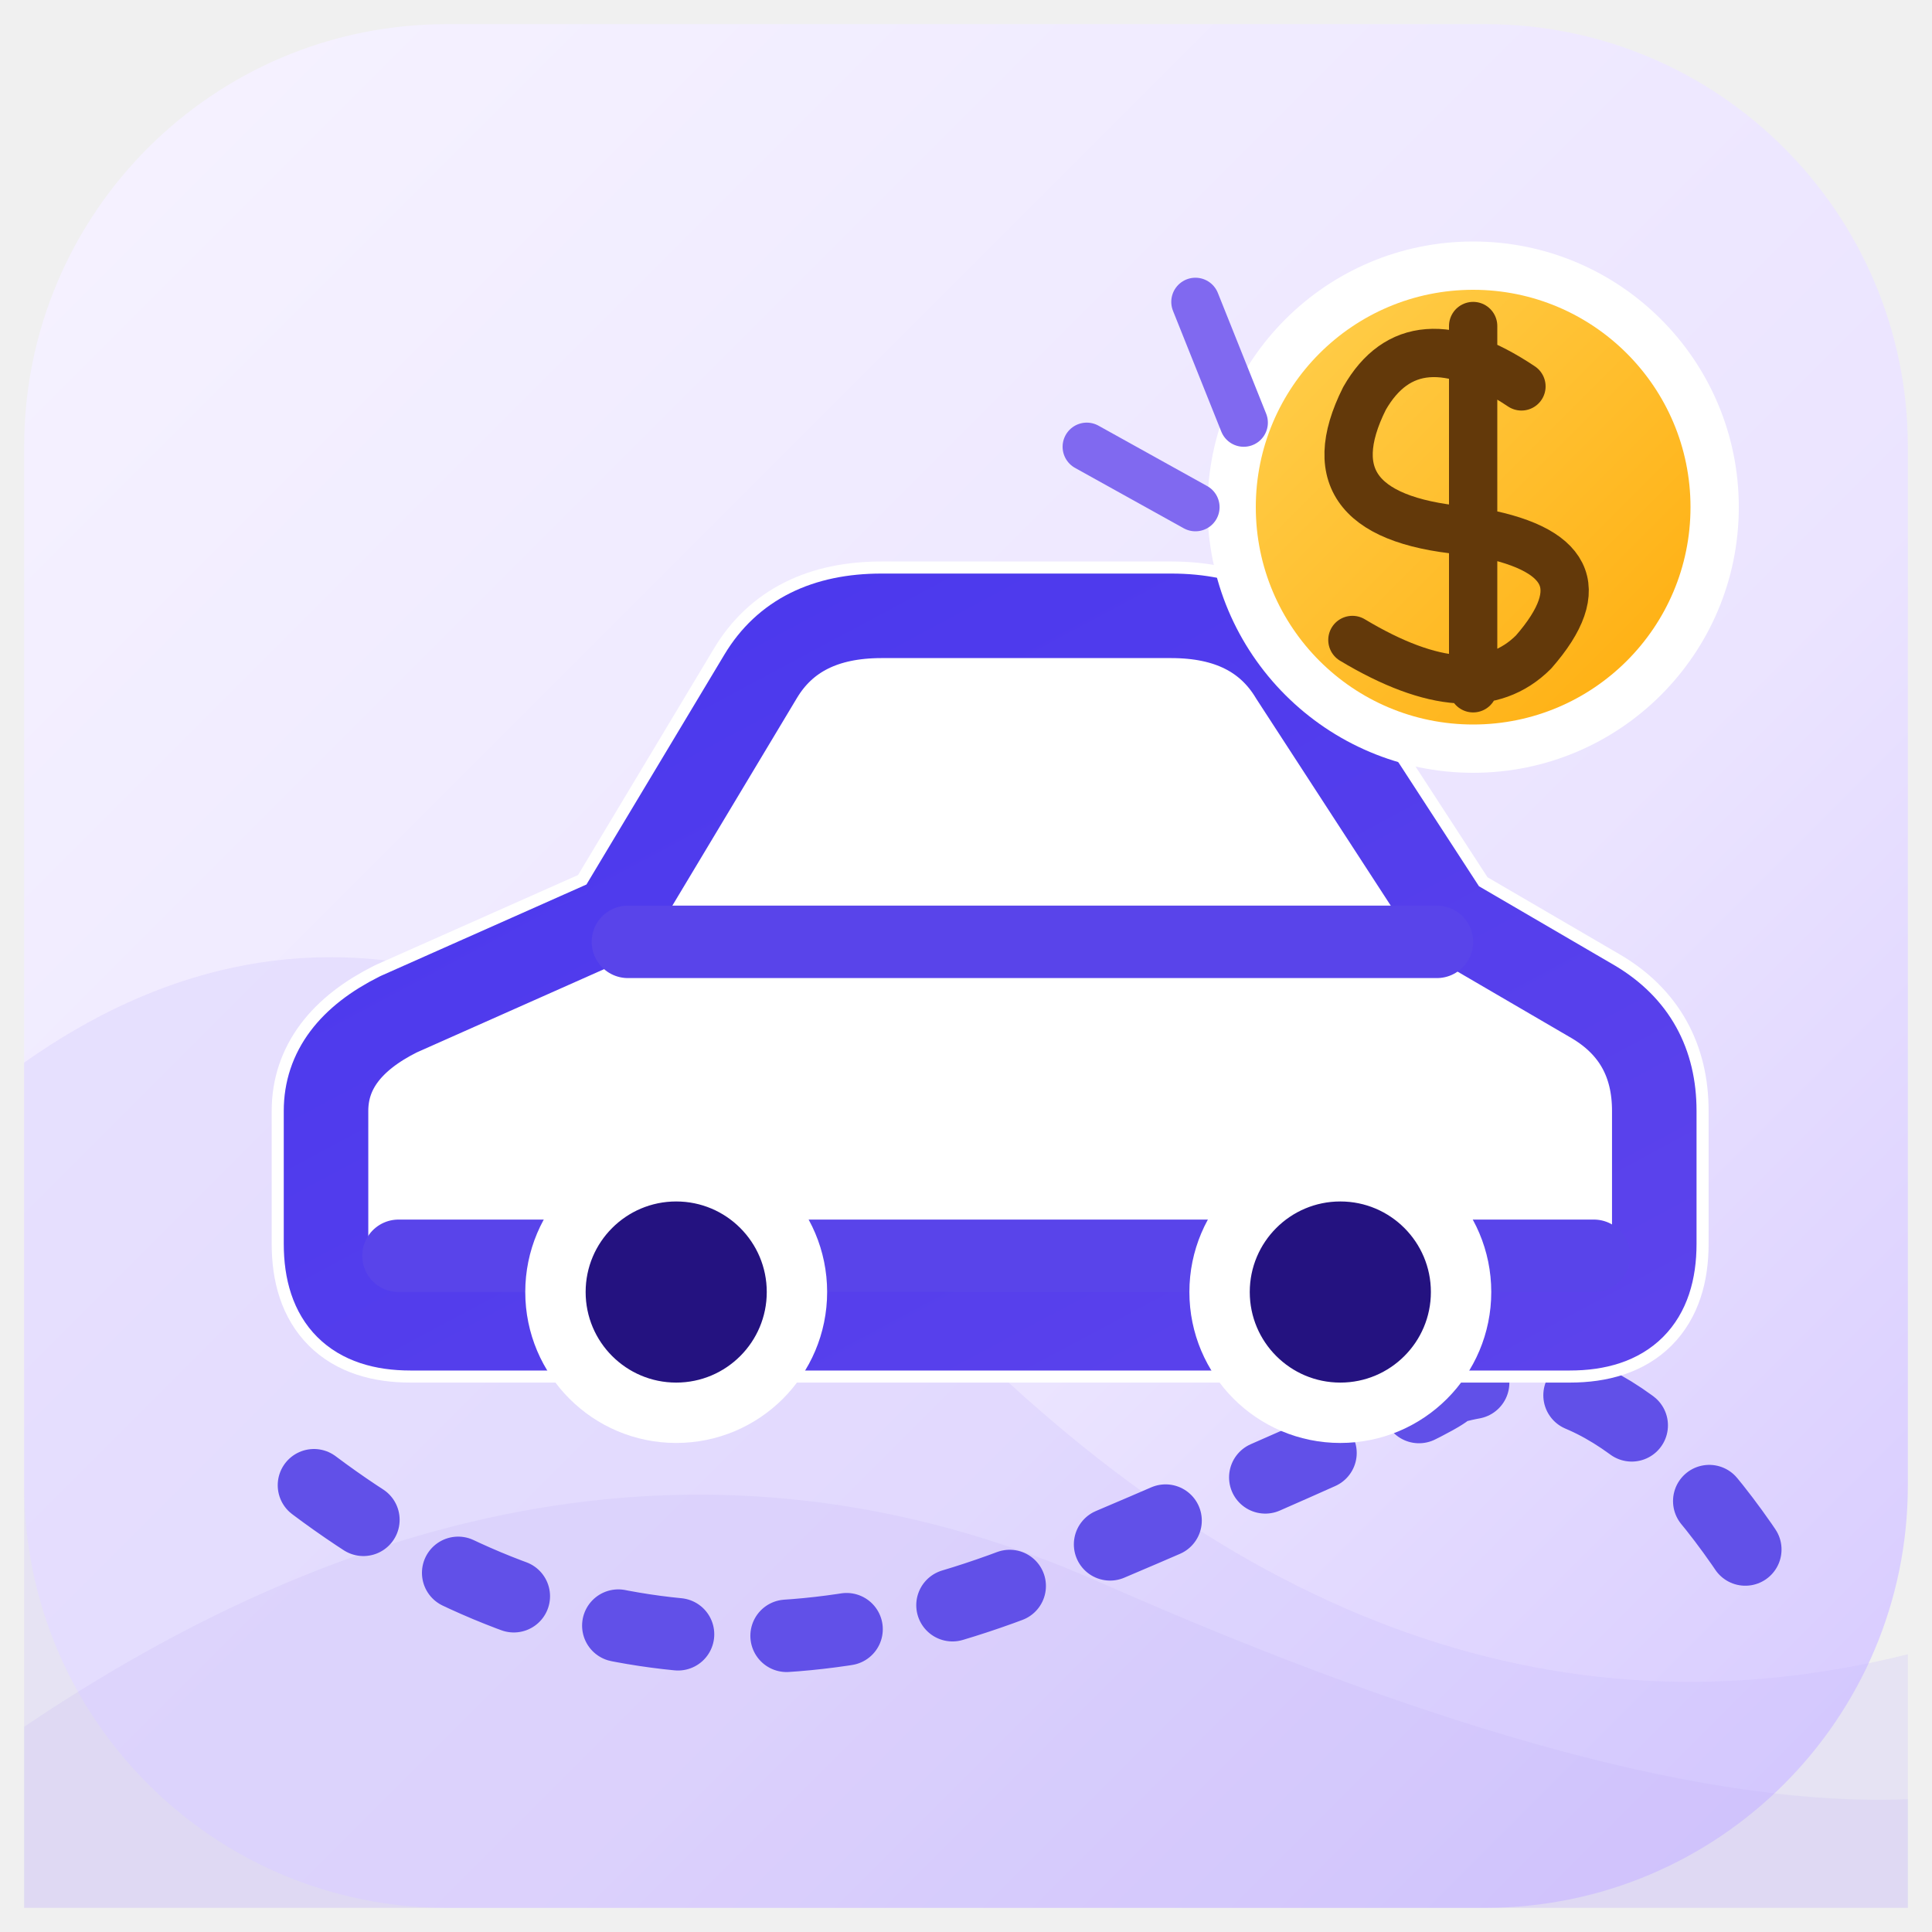
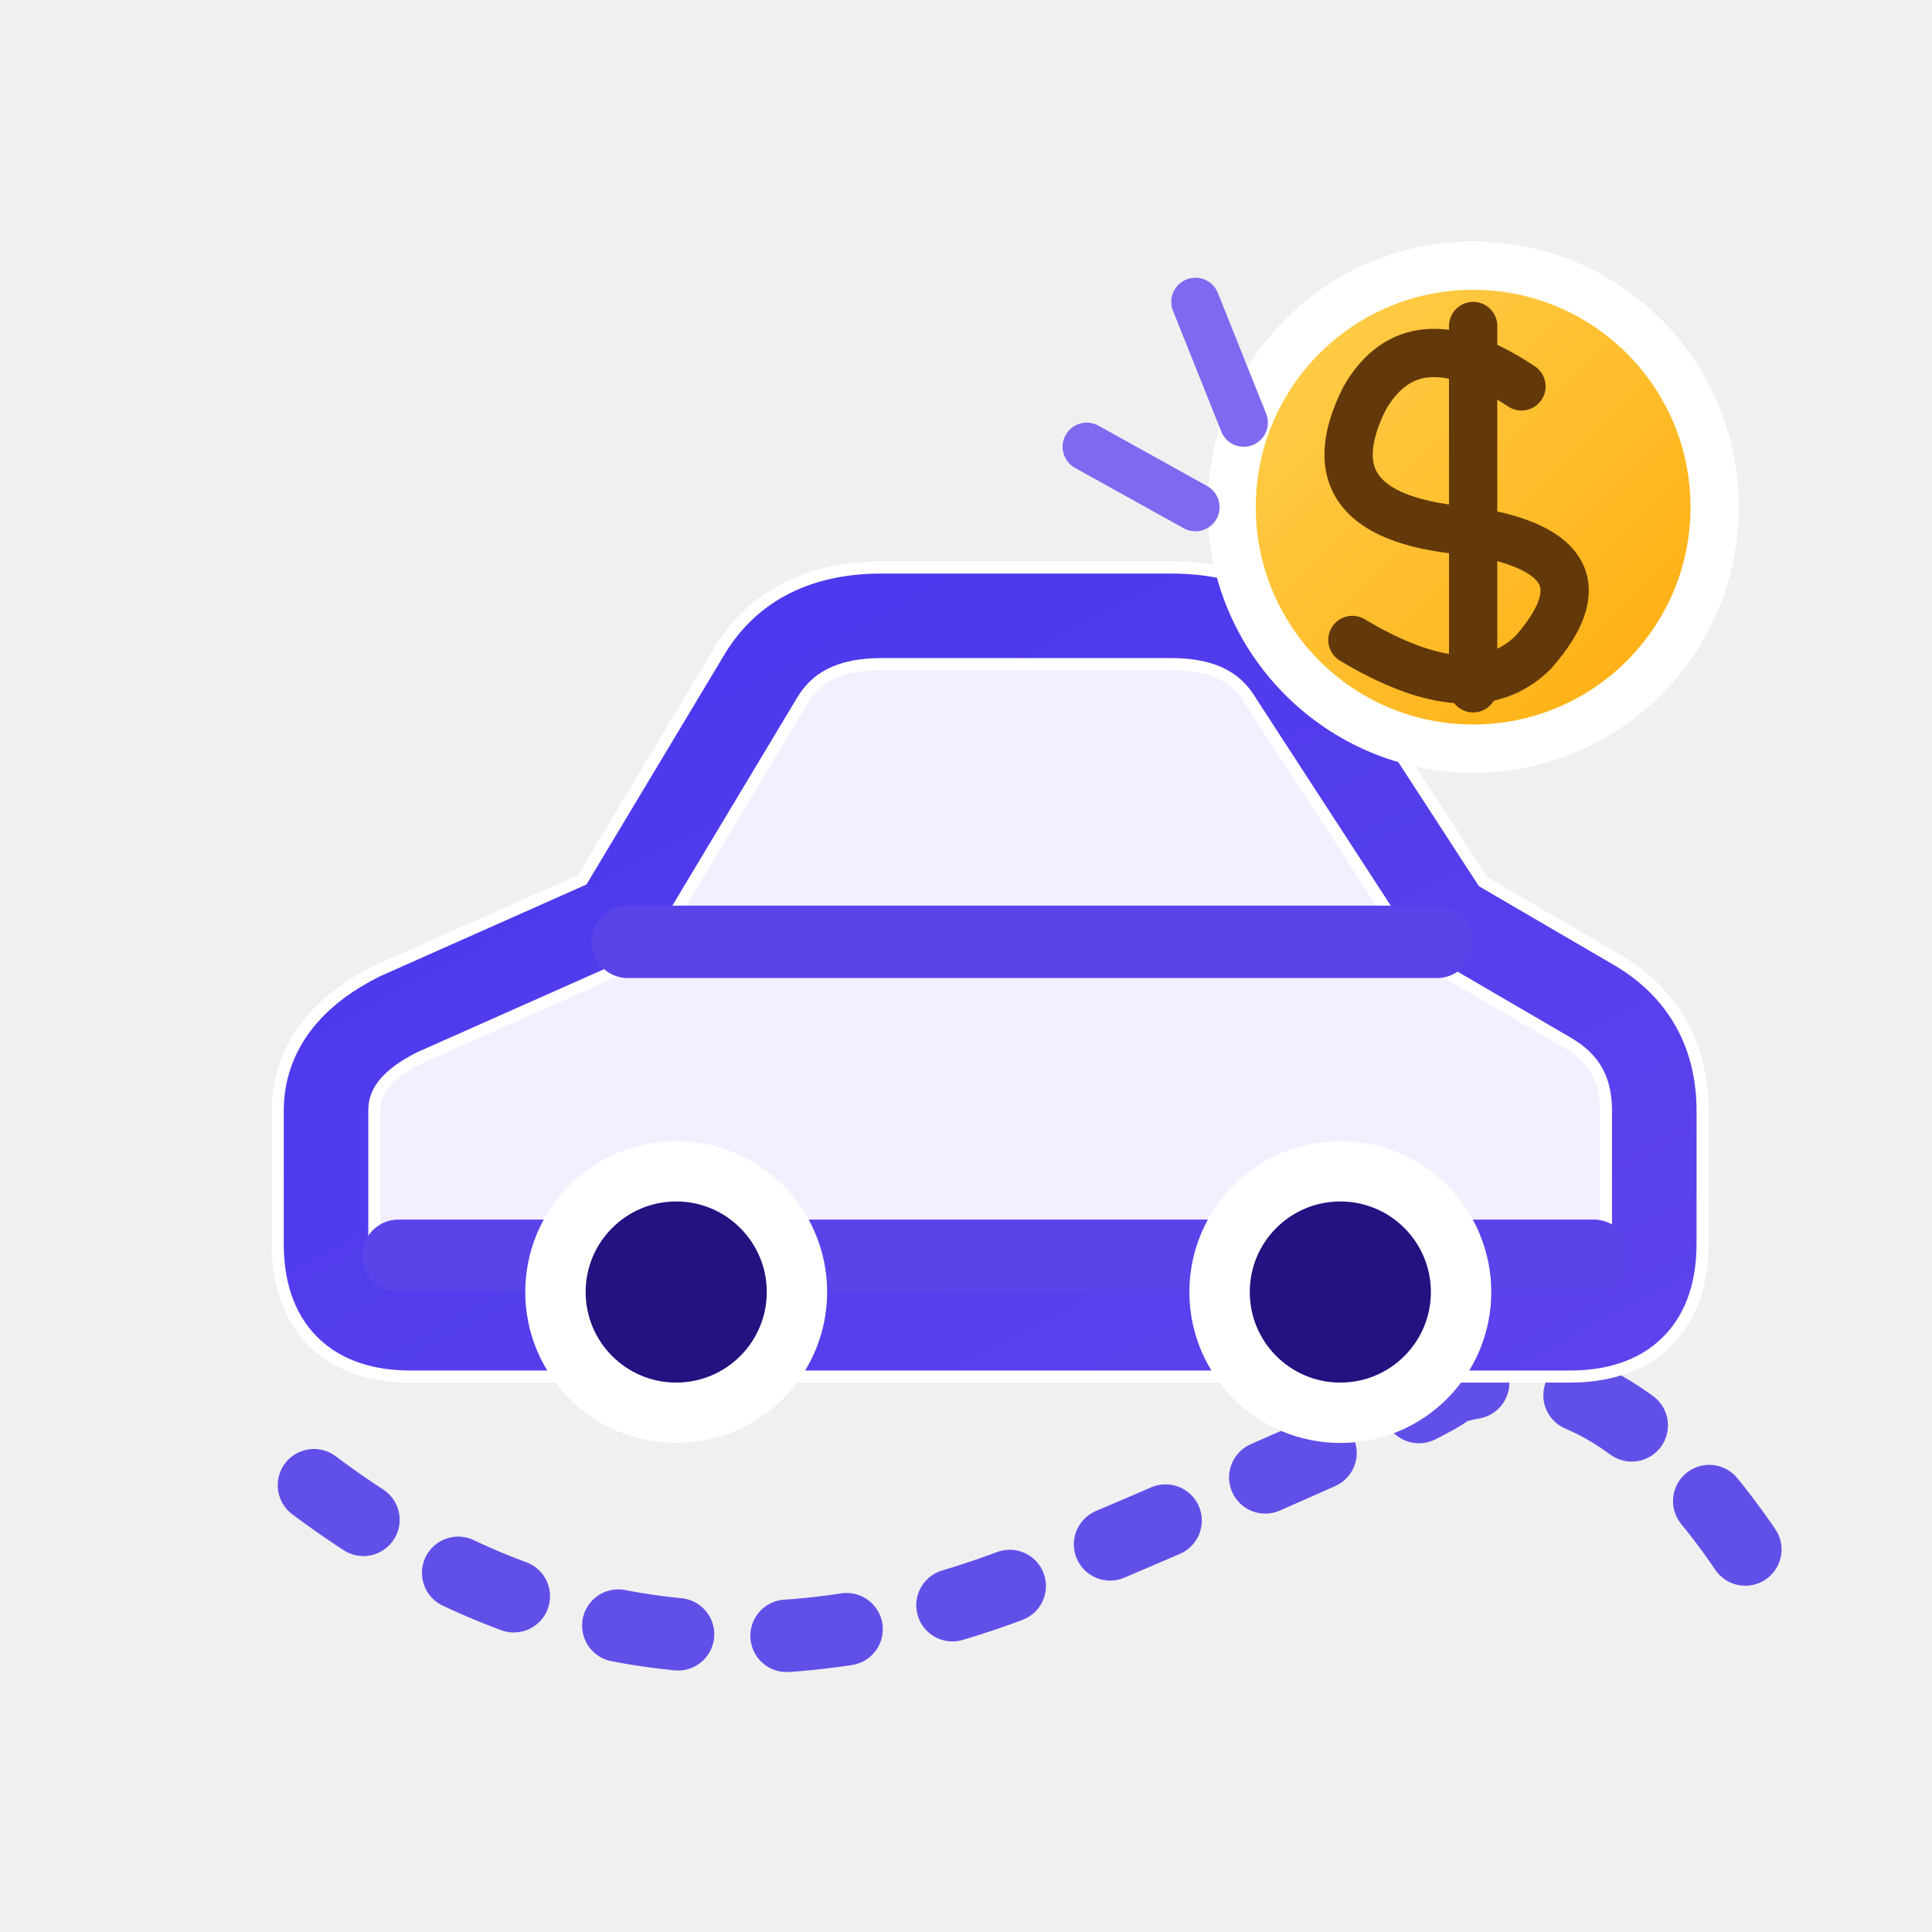
<svg xmlns="http://www.w3.org/2000/svg" width="512" height="512" viewBox="0 0 160 160" role="img" aria-label="TripTogether: car, journey and shared expenses">
  <defs>
    <linearGradient id="lavender" x1="0" x2="1" y1="0" y2="1">
      <stop offset="0" stop-color="#f6f3ff" />
      <stop offset=".63" stop-color="#ebe4ff" />
      <stop offset="1" stop-color="#d5c8ff" />
    </linearGradient>
    <linearGradient id="car" x1="0" y1="0" x2="1" y2="1">
      <stop stop-color="#4937ed" />
      <stop offset="1" stop-color="#5c43ec" />
    </linearGradient>
    <linearGradient id="gold" x1="0" y1="0" x2="1" y2="1">
      <stop stop-color="#ffd04e" />
      <stop offset="1" stop-color="#ffad0d" />
    </linearGradient>
  </defs>
-   <rect x="2" y="2" width="156" height="156" rx="35" fill="url(#lavender)" />
-   <path d="M2 88Q36 64 75 106T158 137V158H2Z" fill="#c6b6fc" opacity=".24" />
-   <path d="M2 143Q48 112 91 131T158 149V158H2Z" fill="#b7a8f2" opacity=".16" />
  <path d="M26 123Q54 144 87 130T120 115Q133 111 145 129" fill="none" stroke="#6150e8" stroke-width="6" stroke-linecap="round" stroke-dasharray="5 9" />
-   <path d="M33 84 51 76 63 56Q66 51 73 51H97Q104 51 107 56L120 76 132 83Q137 86 137 92V103Q137 110 130 110H34Q27 110 27 103V92Q27 87 33 84Z" fill="white" stroke="white" stroke-width="9" stroke-linejoin="round" />
+   <path d="M33 84 51 76 63 56Q66 51 73 51H97Q104 51 107 56L120 76 132 83Q137 86 137 92V103Q137 110 130 110H34Q27 110 27 103V92Q27 87 33 84Z" fill="#f4efff" stroke="white" stroke-width="9" stroke-linejoin="round" />
  <path d="M33 84 51 76 63 56Q66 51 73 51H97Q104 51 107 56L120 76 132 83Q137 86 137 92V103Q137 110 130 110H34Q27 110 27 103V92Q27 87 33 84Z" fill="none" stroke="url(#car)" stroke-width="7" stroke-linejoin="round" />
  <path d="M52 78H119M33 104H132" stroke="#5944ea" stroke-width="6" stroke-linecap="round" />
  <circle cx="56" cy="107" r="10" fill="#241280" stroke="white" stroke-width="5" />
  <circle cx="111" cy="107" r="10" fill="#241280" stroke="white" stroke-width="5" />
  <circle cx="122" cy="42" r="22" fill="white" />
  <circle cx="122" cy="42" r="18" fill="url(#gold)" />
  <path d="M126 32q-9-6-13 1-5 10 9 11 12 2 5 10-5 5-15-1M122 27v30" fill="none" stroke="#63390a" stroke-width="4" stroke-linecap="round" stroke-linejoin="round" />
  <path d="M99 25 103 35M90 37 99 42" stroke="#8069f0" stroke-width="4" stroke-linecap="round" />
</svg>
